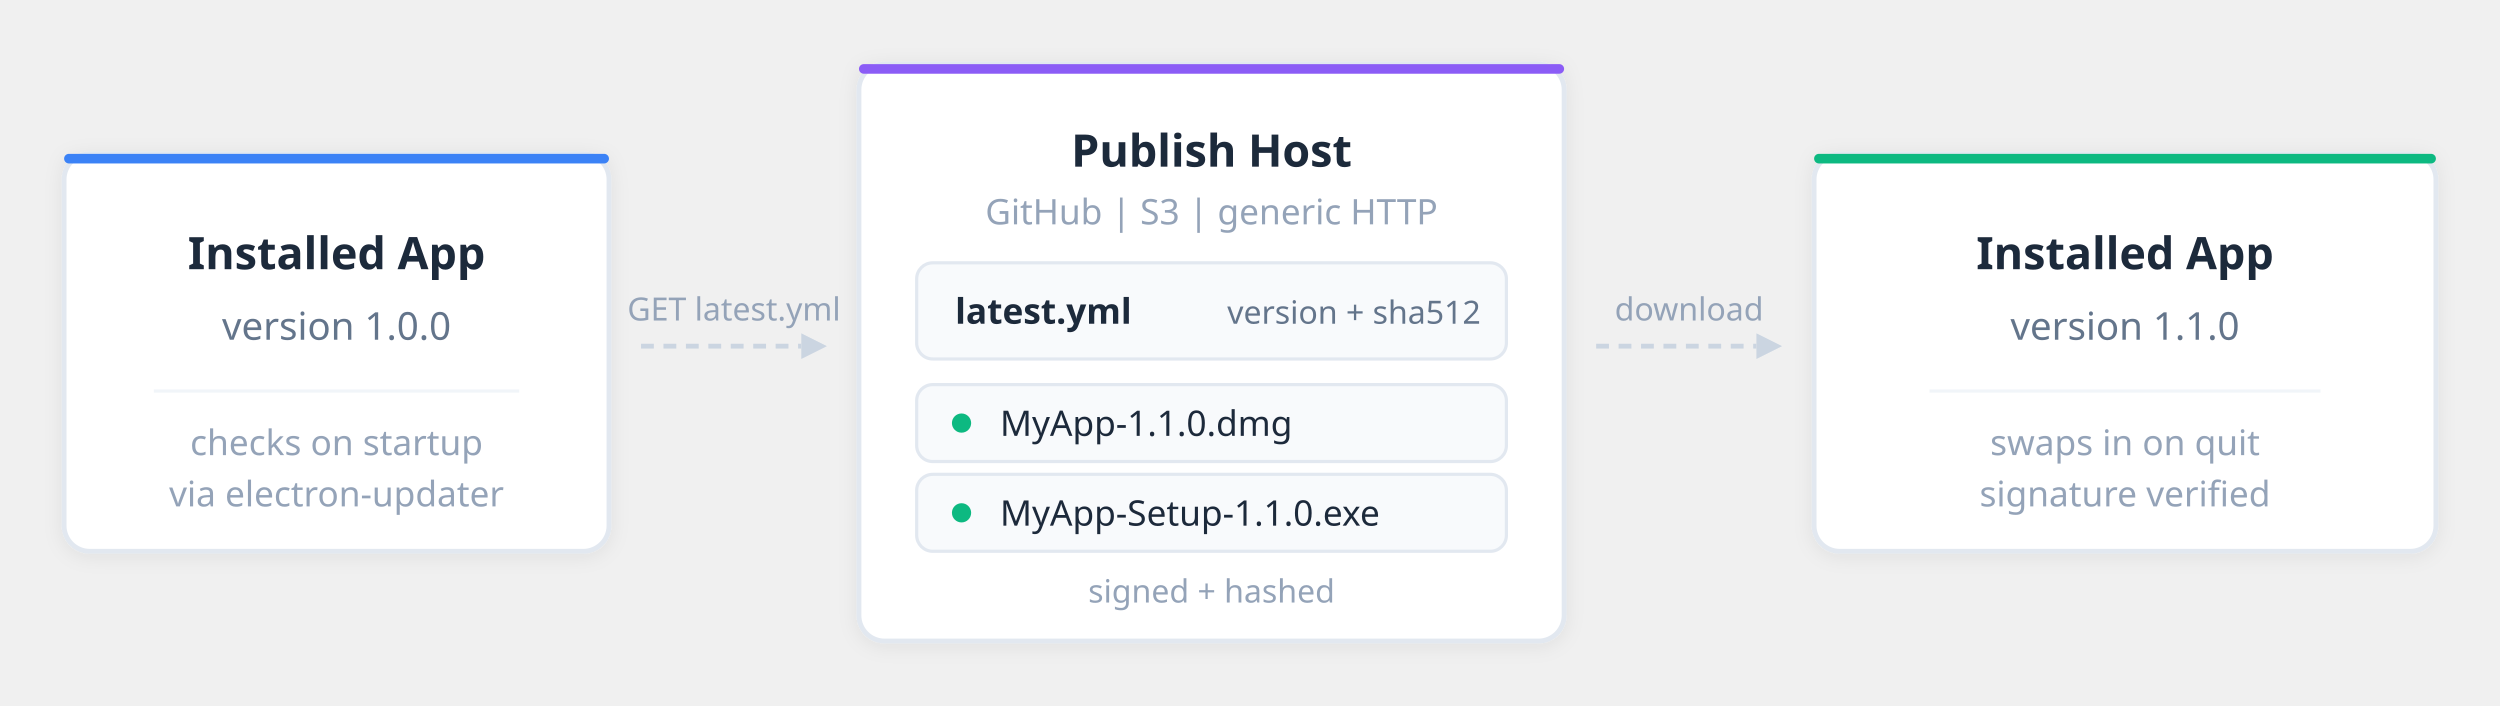
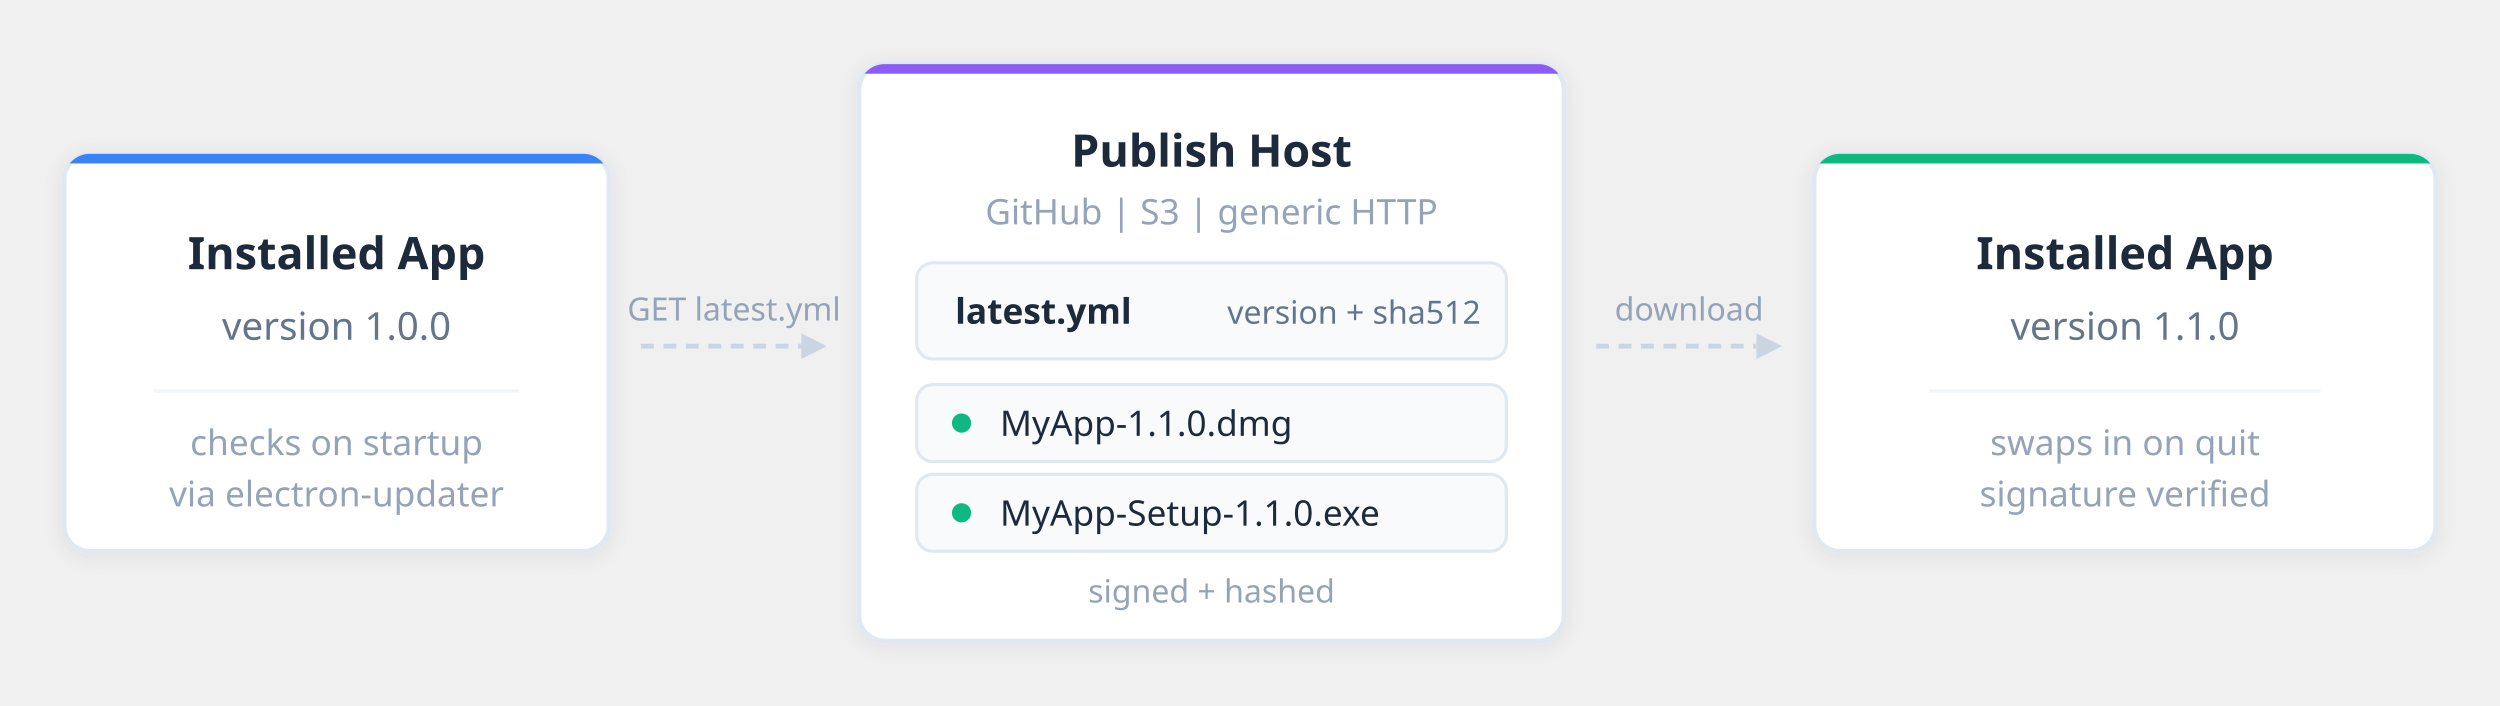
<svg xmlns="http://www.w3.org/2000/svg" viewBox="0 0 780 220" font-family="'Segoe UI', system-ui, -apple-system, sans-serif" role="img" aria-label="Auto-update flow: installed app checks a published manifest, downloads a signed artifact, then installs on quit">
  <defs>
    <filter id="update-shadow">
      <feDropShadow dx="0" dy="1" stdDeviation="3" flood-opacity="0.07" />
    </filter>
+     <clipPath id="update-card1-clip">
+       <rect width="170" height="124" rx="8" />
+     </clipPath>
+     <clipPath id="update-card2-clip">
+       <rect width="220" height="180" rx="8" />
+     </clipPath>
+     <clipPath id="update-card3-clip">
+       <rect width="194" height="124" rx="8" />
+     </clipPath>
  </defs>
  <g transform="translate(20,48)" filter="url(#update-shadow)">
    <rect width="170" height="124" rx="8" fill="#fff" stroke="#e2e8f0" stroke-width="1.5" />
-     <rect width="170" height="3" rx="1.5" fill="#3b82f6" />
+     <rect width="170" height="3" fill="#3b82f6" clip-path="url(#update-card1-clip)" />
    <text x="85" y="36" text-anchor="middle" font-size="14" font-weight="600" fill="#1e293b">Installed App</text>
    <text x="85" y="58" text-anchor="middle" font-size="12" fill="#64748b">version 1.0.0</text>
    <line x1="28" y1="74" x2="142" y2="74" stroke="#f1f5f9" stroke-width="1" />
    <text x="85" y="94" text-anchor="middle" font-size="11" fill="#94a3b8">checks on startup</text>
    <text x="85" y="110" text-anchor="middle" font-size="11" fill="#94a3b8">via electron-updater</text>
  </g>
  <g transform="translate(200,108)">
    <line x1="0" y1="0" x2="50" y2="0" stroke="#cbd5e1" stroke-width="1.5" stroke-dasharray="4,3" />
    <polygon points="50,-4 58,0 50,4" fill="#cbd5e1" />
    <text x="29" y="-8" text-anchor="middle" font-size="10" fill="#94a3b8">GET latest.yml</text>
  </g>
  <g transform="translate(268,20)" filter="url(#update-shadow)">
    <rect width="220" height="180" rx="8" fill="#fff" stroke="#e2e8f0" stroke-width="1.5" />
-     <rect width="220" height="3" rx="1.5" fill="#8b5cf6" />
+     <rect width="220" height="3" fill="#8b5cf6" clip-path="url(#update-card2-clip)" />
    <text x="110" y="32" text-anchor="middle" font-size="14" font-weight="600" fill="#1e293b">Publish Host</text>
    <text x="110" y="50" text-anchor="middle" font-size="11" fill="#94a3b8">GitHub | S3 | generic HTTP</text>
    <g transform="translate(18,62)">
      <rect width="184" height="30" rx="5" fill="#f8fafc" stroke="#e2e8f0" stroke-width="1" />
      <text x="12" y="19" font-size="11" font-weight="600" fill="#1e293b">latest.yml</text>
      <text x="176" y="19" text-anchor="end" font-size="10" fill="#64748b">version + sha512</text>
    </g>
    <g transform="translate(18,100)">
      <rect width="184" height="24" rx="5" fill="#f8fafc" stroke="#e2e8f0" stroke-width="1" />
      <circle cx="14" cy="12" r="3" fill="#10b981" />
      <text x="26" y="16" font-size="11" fill="#1e293b">MyApp-1.1.0.dmg</text>
    </g>
    <g transform="translate(18,128)">
      <rect width="184" height="24" rx="5" fill="#f8fafc" stroke="#e2e8f0" stroke-width="1" />
      <circle cx="14" cy="12" r="3" fill="#10b981" />
      <text x="26" y="16" font-size="11" fill="#1e293b">MyApp-Setup-1.1.0.exe</text>
    </g>
    <g transform="translate(18,156)">
      <rect width="184" height="16" rx="4" fill="transparent" />
      <text x="92" y="12" text-anchor="middle" font-size="10" fill="#94a3b8">signed + hashed</text>
    </g>
  </g>
  <g transform="translate(498,108)">
    <line x1="0" y1="0" x2="50" y2="0" stroke="#cbd5e1" stroke-width="1.5" stroke-dasharray="4,3" />
    <polygon points="50,-4 58,0 50,4" fill="#cbd5e1" />
    <text x="29" y="-8" text-anchor="middle" font-size="10" fill="#94a3b8">download</text>
  </g>
  <g transform="translate(566,48)" filter="url(#update-shadow)">
    <rect width="194" height="124" rx="8" fill="#fff" stroke="#e2e8f0" stroke-width="1.5" />
-     <rect width="194" height="3" rx="1.5" fill="#10b981" />
+     <rect width="194" height="3" fill="#10b981" clip-path="url(#update-card3-clip)" />
    <text x="97" y="36" text-anchor="middle" font-size="14" font-weight="600" fill="#1e293b">Installed App</text>
    <text x="97" y="58" text-anchor="middle" font-size="12" fill="#64748b">version 1.1.0</text>
    <line x1="36" y1="74" x2="158" y2="74" stroke="#f1f5f9" stroke-width="1" />
    <text x="97" y="94" text-anchor="middle" font-size="11" fill="#94a3b8">swaps in on quit</text>
    <text x="97" y="110" text-anchor="middle" font-size="11" fill="#94a3b8">signature verified</text>
  </g>
</svg>
